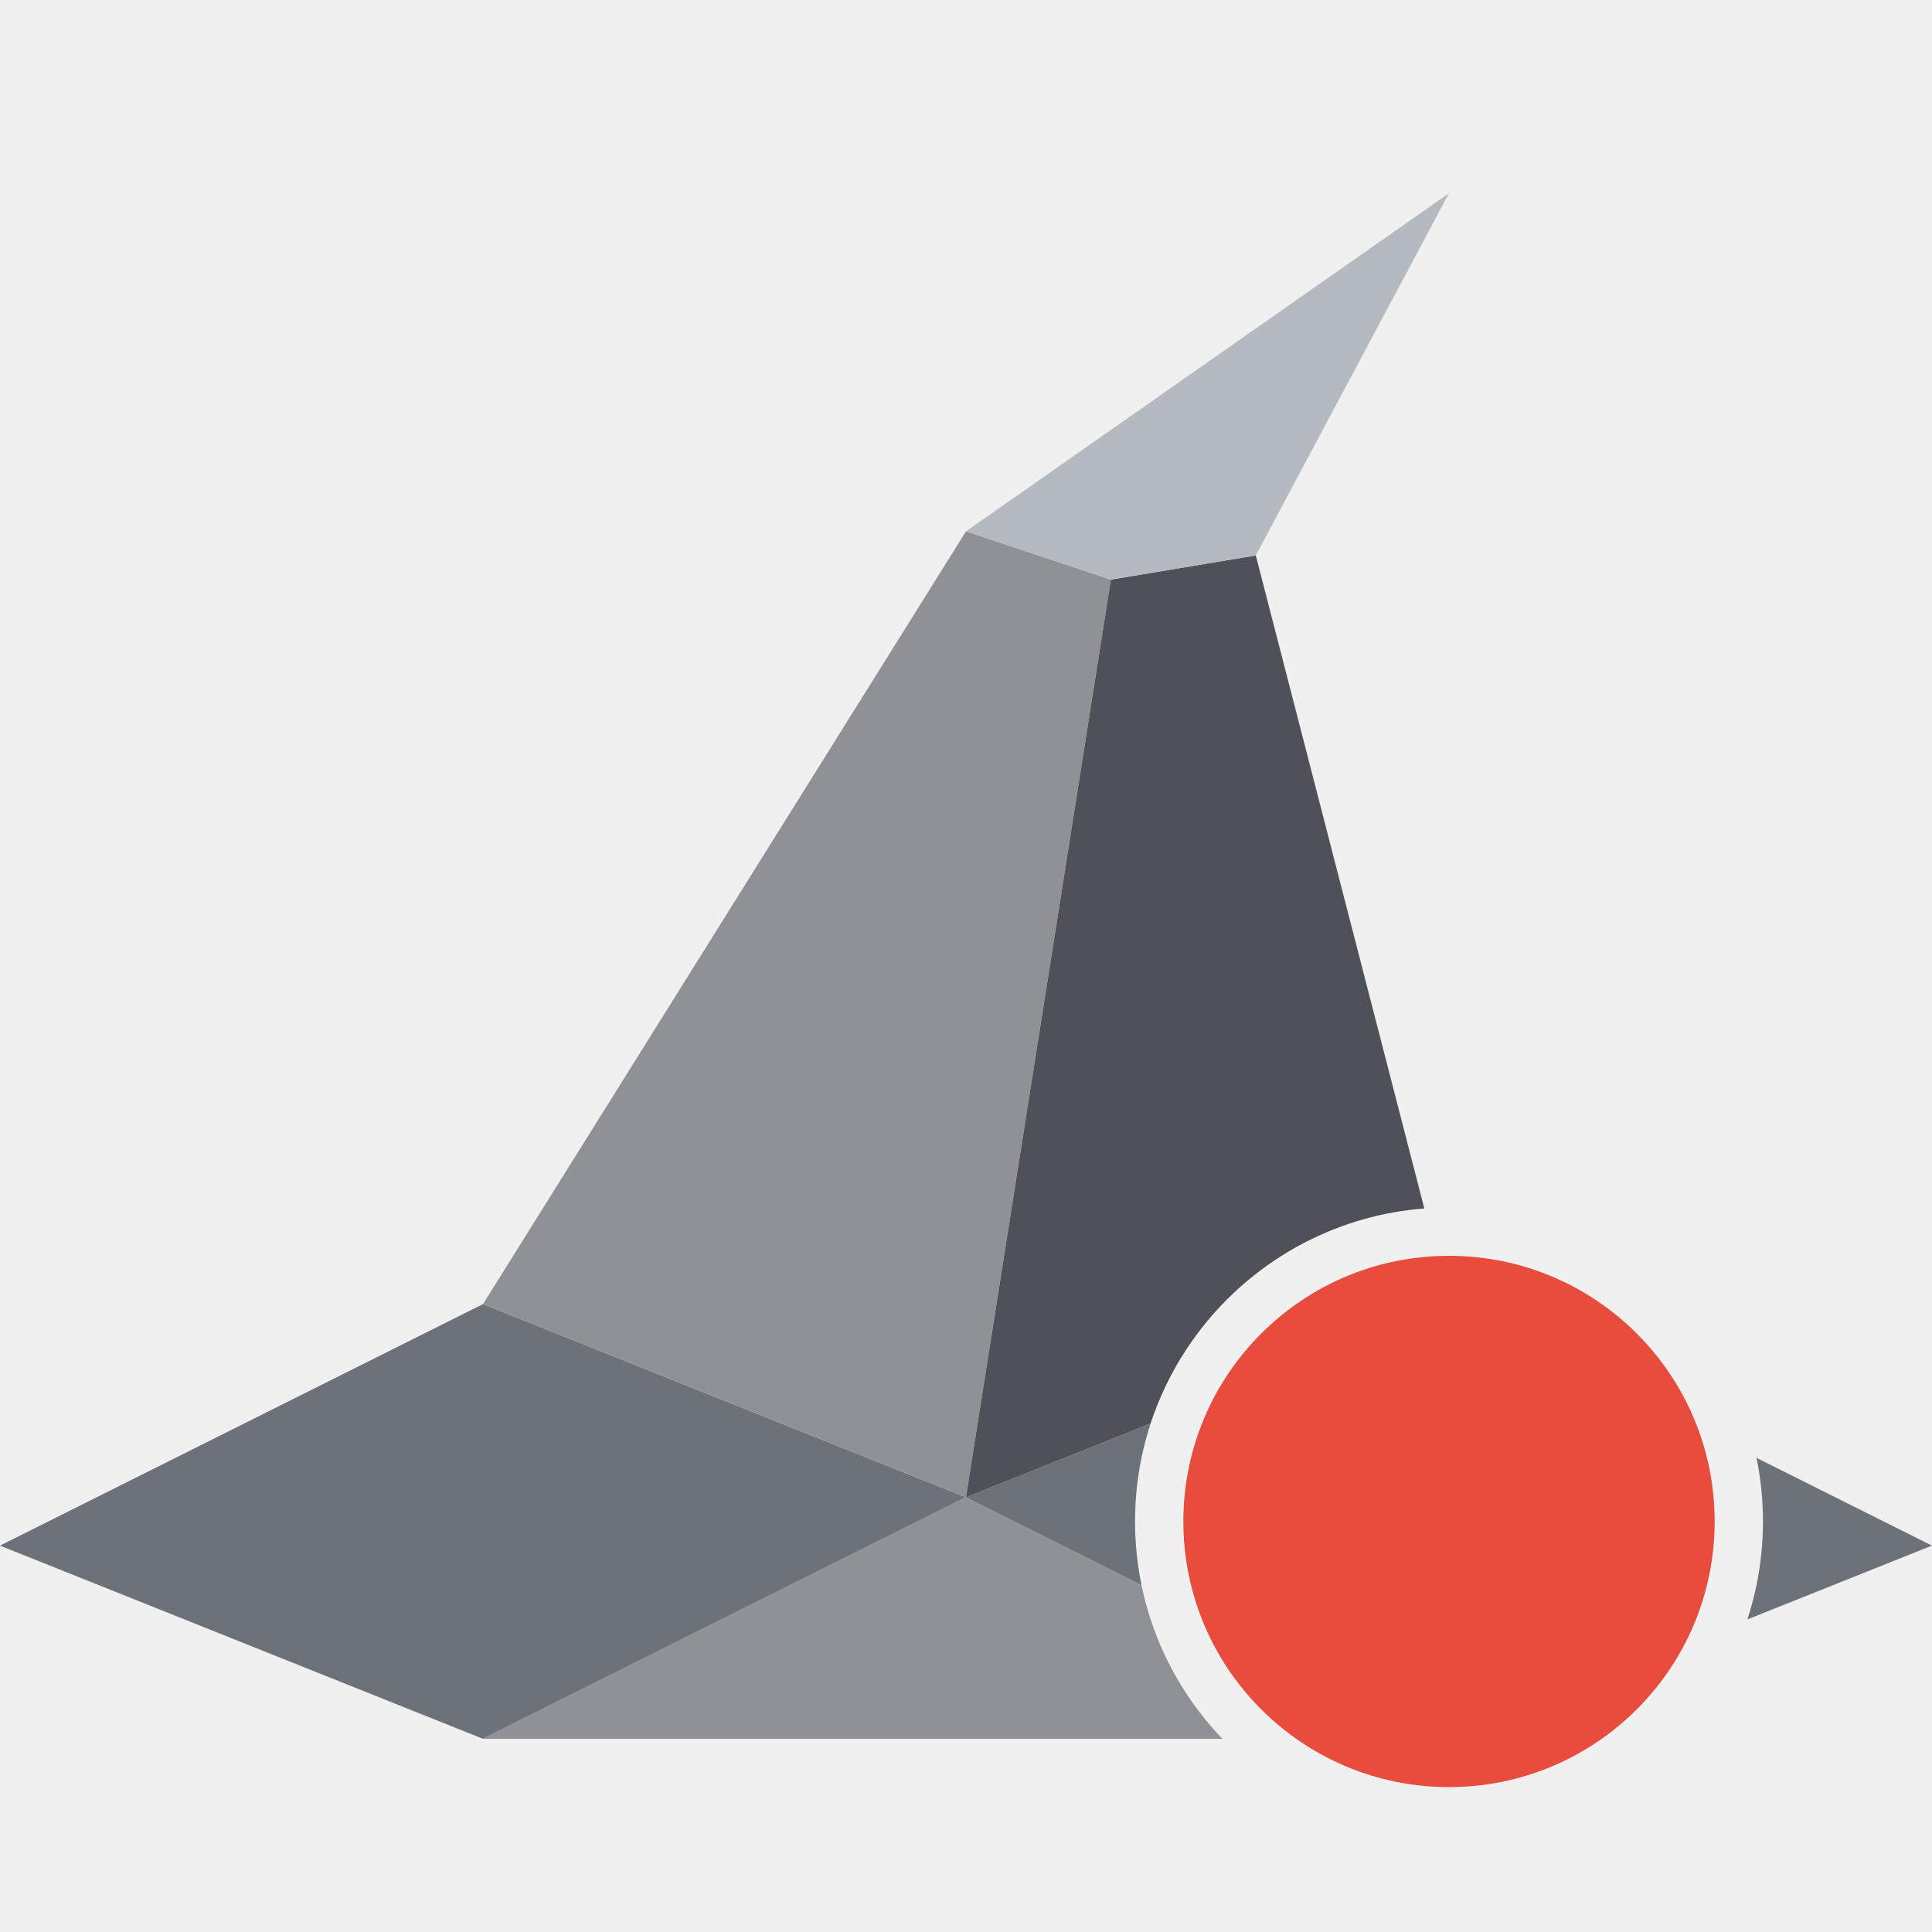
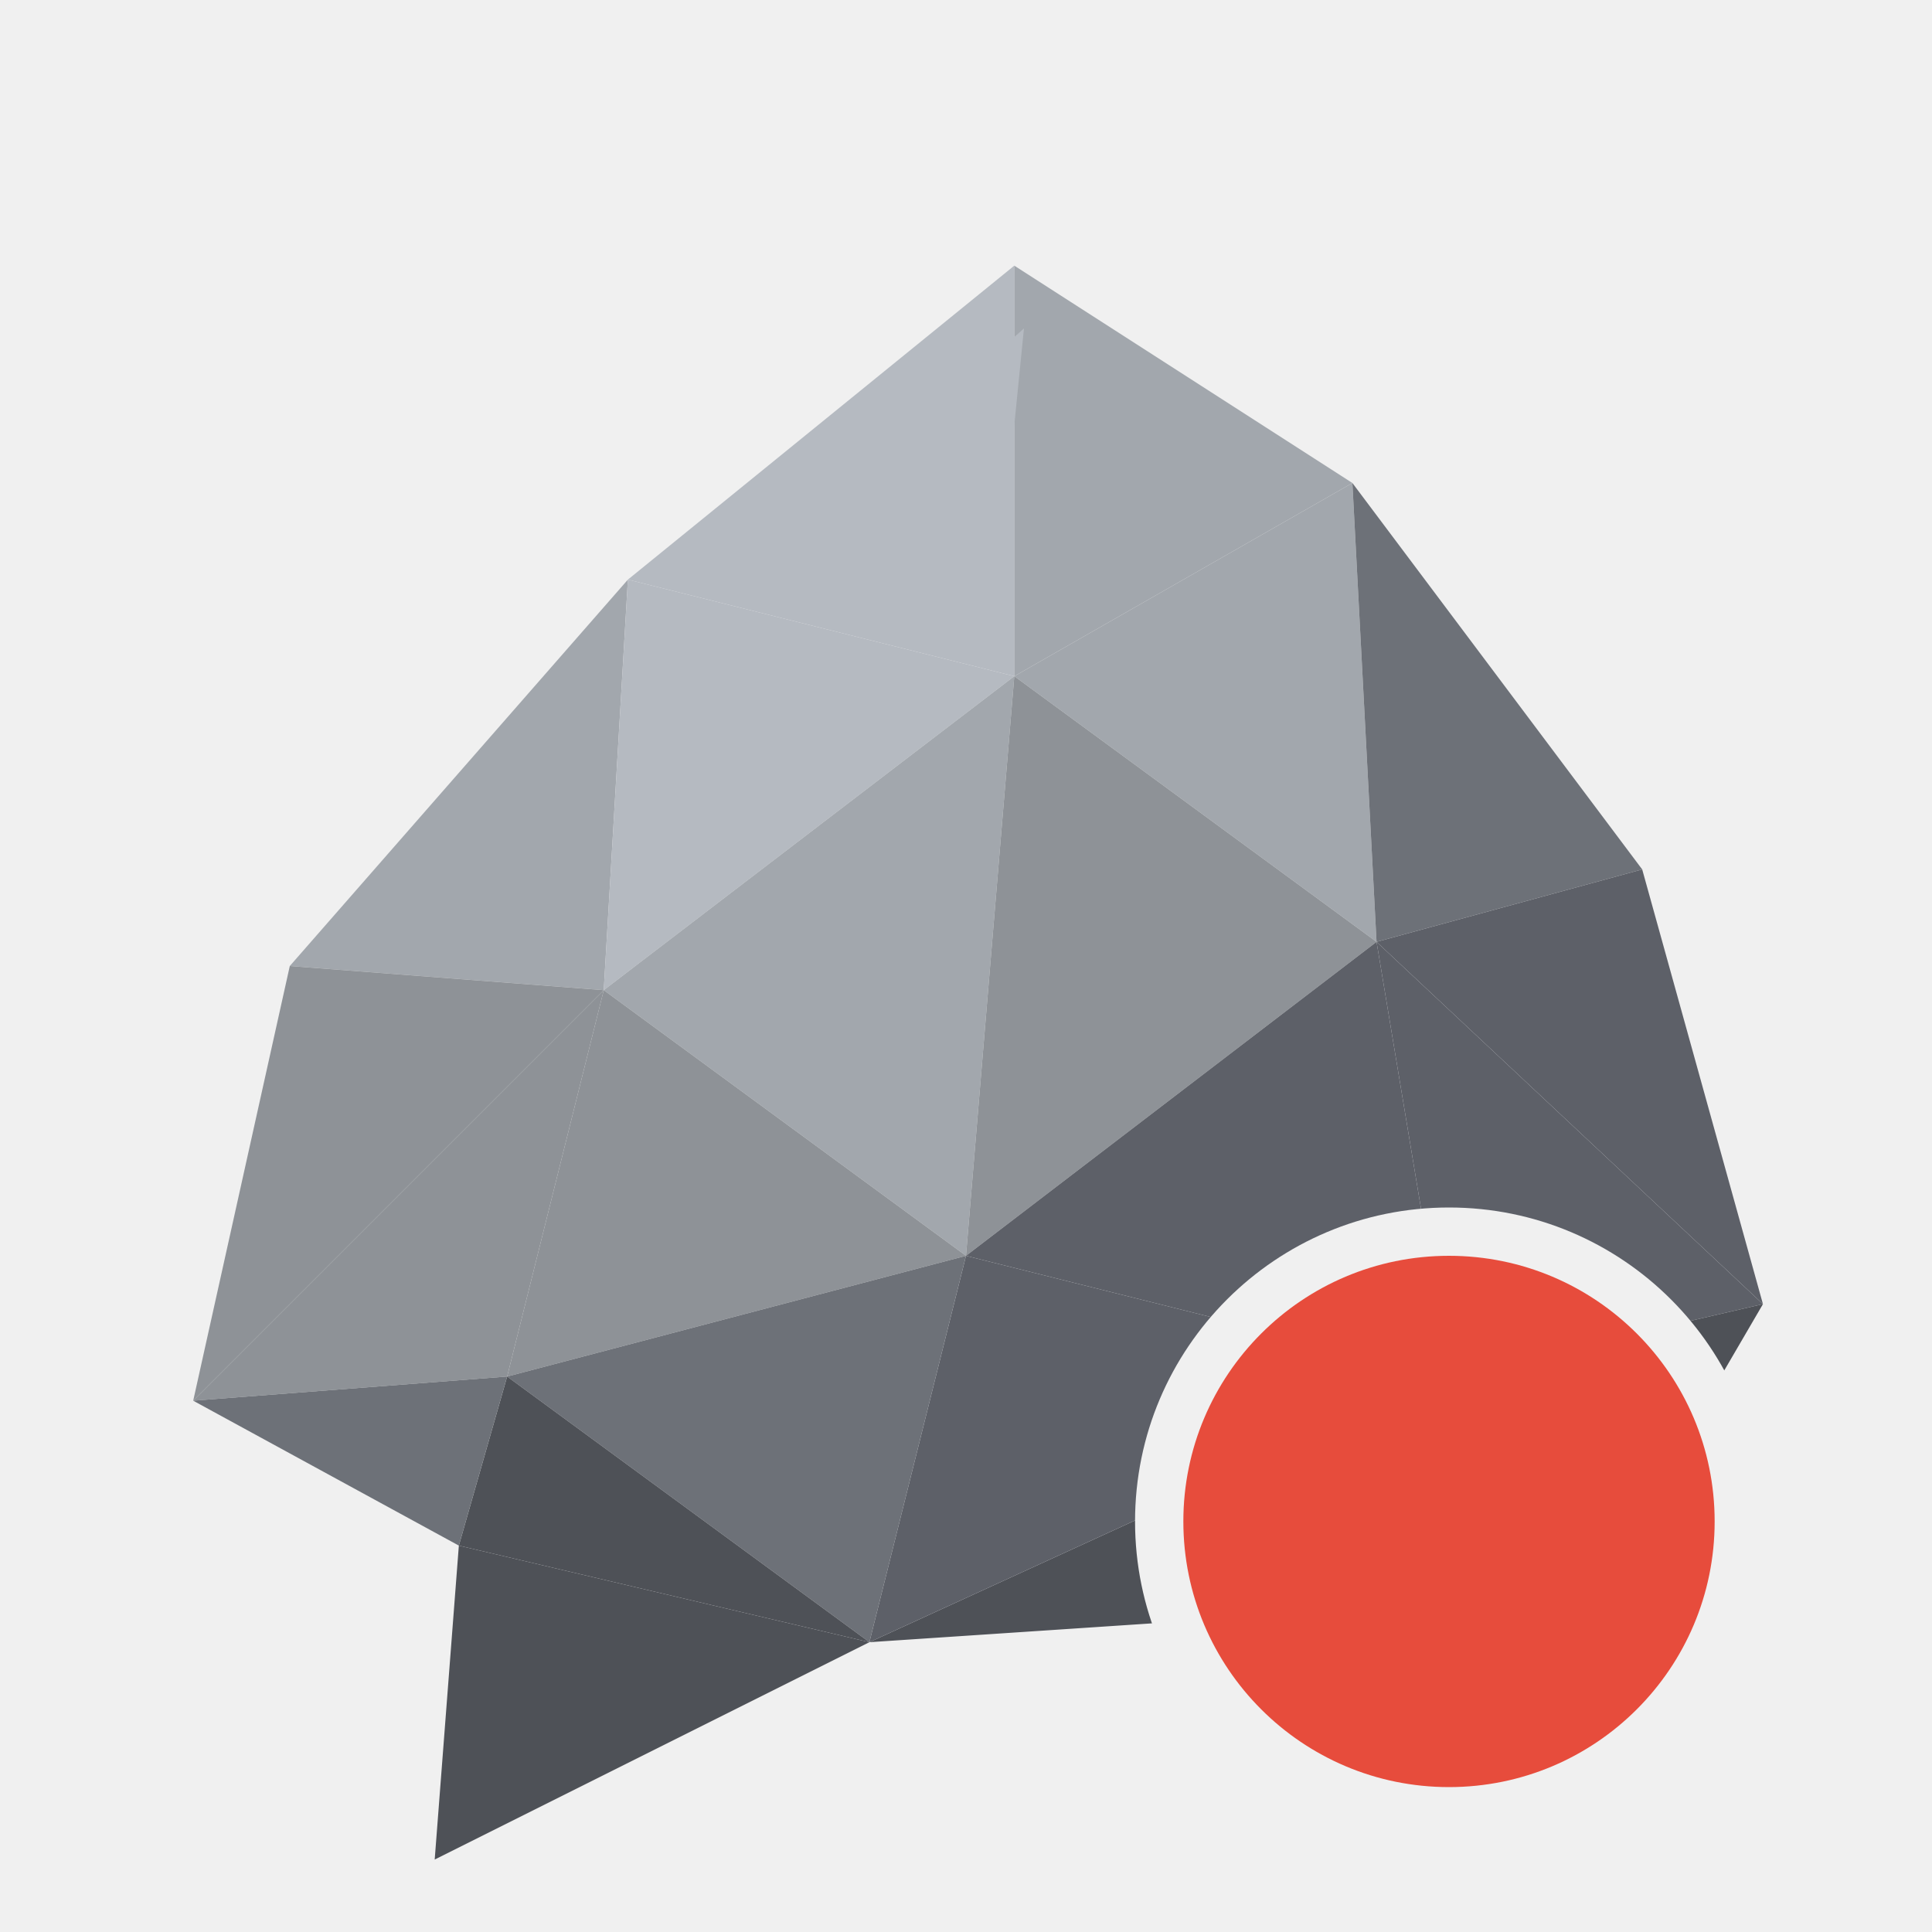
<svg xmlns="http://www.w3.org/2000/svg" width="400" height="400" viewBox="0 0 400 400">
  <defs>
    <mask id="notifMask">
      <rect x="-50" y="-50" width="600" height="600" fill="white" />
      <circle cx="300" cy="315" r="65" fill="black" />
    </mask>
  </defs>
  <g mask="url(#notifMask)">
-     <g transform="translate(0, 40)" stroke="none">
-       <polygon points="0,280 100,320 200,270 100,230" fill="#6D7178" />
-       <polygon points="100,320 300,320 200,270" fill="#8E9297" />
-       <polygon points="400,280 300,320 200,270 300,230" fill="#6D7178" />
-       <polygon points="100,230 200,270 230,80 200,70" fill="#8E9297" />
-       <polygon points="200,270 300,230 260,75 230,80" fill="#4E5157" />
-       <polygon points="200,70 230,80 260,75 300,0" fill="#B5BAC1" />
-     </g>
+     <polygon points="60,200 130,120 125,205" fill="#A2A7AD" />
+     <polygon points="130,120 210,140 125,205" fill="#B5BAC1" />
+     <polygon points="130,120 210,55 210,140" fill="#B5BAC1" />
+     <polygon points="210,55 280,100 210,140" fill="#A2A7AD" />
+     <polygon points="280,100 285,195 210,140" fill="#A2A7AD" />
+     <polygon points="280,100 340,180 285,195" fill="#6D7178" />
+     <polygon points="340,180 365,270 285,195" fill="#5D6068" />
+     <polygon points="40,290 60,200 125,205" fill="#8E9297" />
+     <polygon points="40,290 125,205 105,285" fill="#8E9297" />
+     <polygon points="125,205 210,140 200,260" fill="#A2A7AD" />
+     <polygon points="210,140 285,195 200,260" fill="#8E9297" />
+     <polygon points="125,205 200,260 105,285" fill="#8E9297" />
+     <polygon points="285,195 300,285 200,260" fill="#5D6068" />
+     <polygon points="285,195 365,270 300,285" fill="#5D6068" />
+     <polygon points="365,270 330,330 300,285" fill="#4E5157" />
+     <polygon points="330,330 180,340 300,285" fill="#4E5157" />
+     <polygon points="300,285 180,340 200,260" fill="#5D6068" />
+     <polygon points="200,260 180,340 105,285" fill="#6D7178" />
+     <polygon points="105,285 180,340 95,320" fill="#4E5157" />
+     <polygon points="40,290 105,285 95,320" fill="#6D7178" />
+     <polygon points="95,320 180,340 90,385" fill="#4E5157" />
+     <polygon points="185,92 212,68 208,108" fill="#B5BAC1" />
  </g>
  <circle cx="300" cy="315" r="55" fill="#E74C3C" />
</svg>
